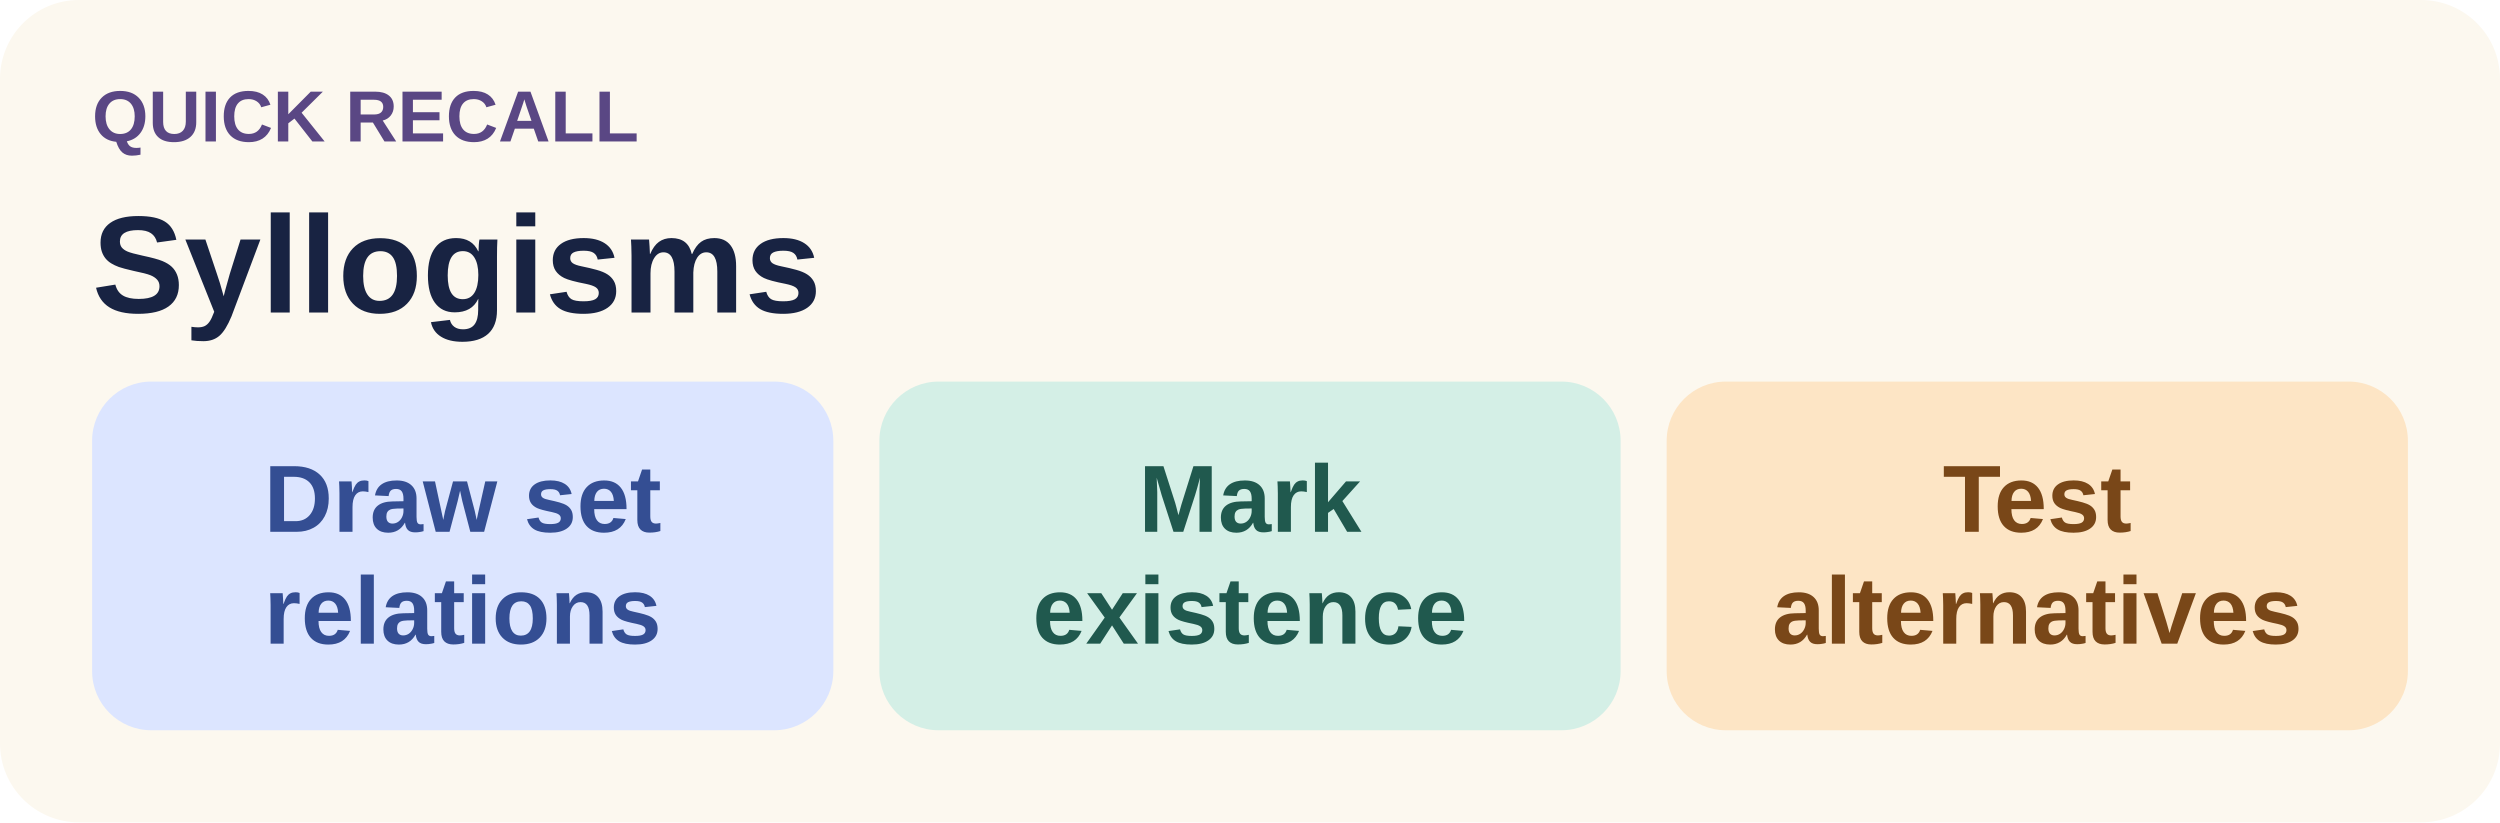
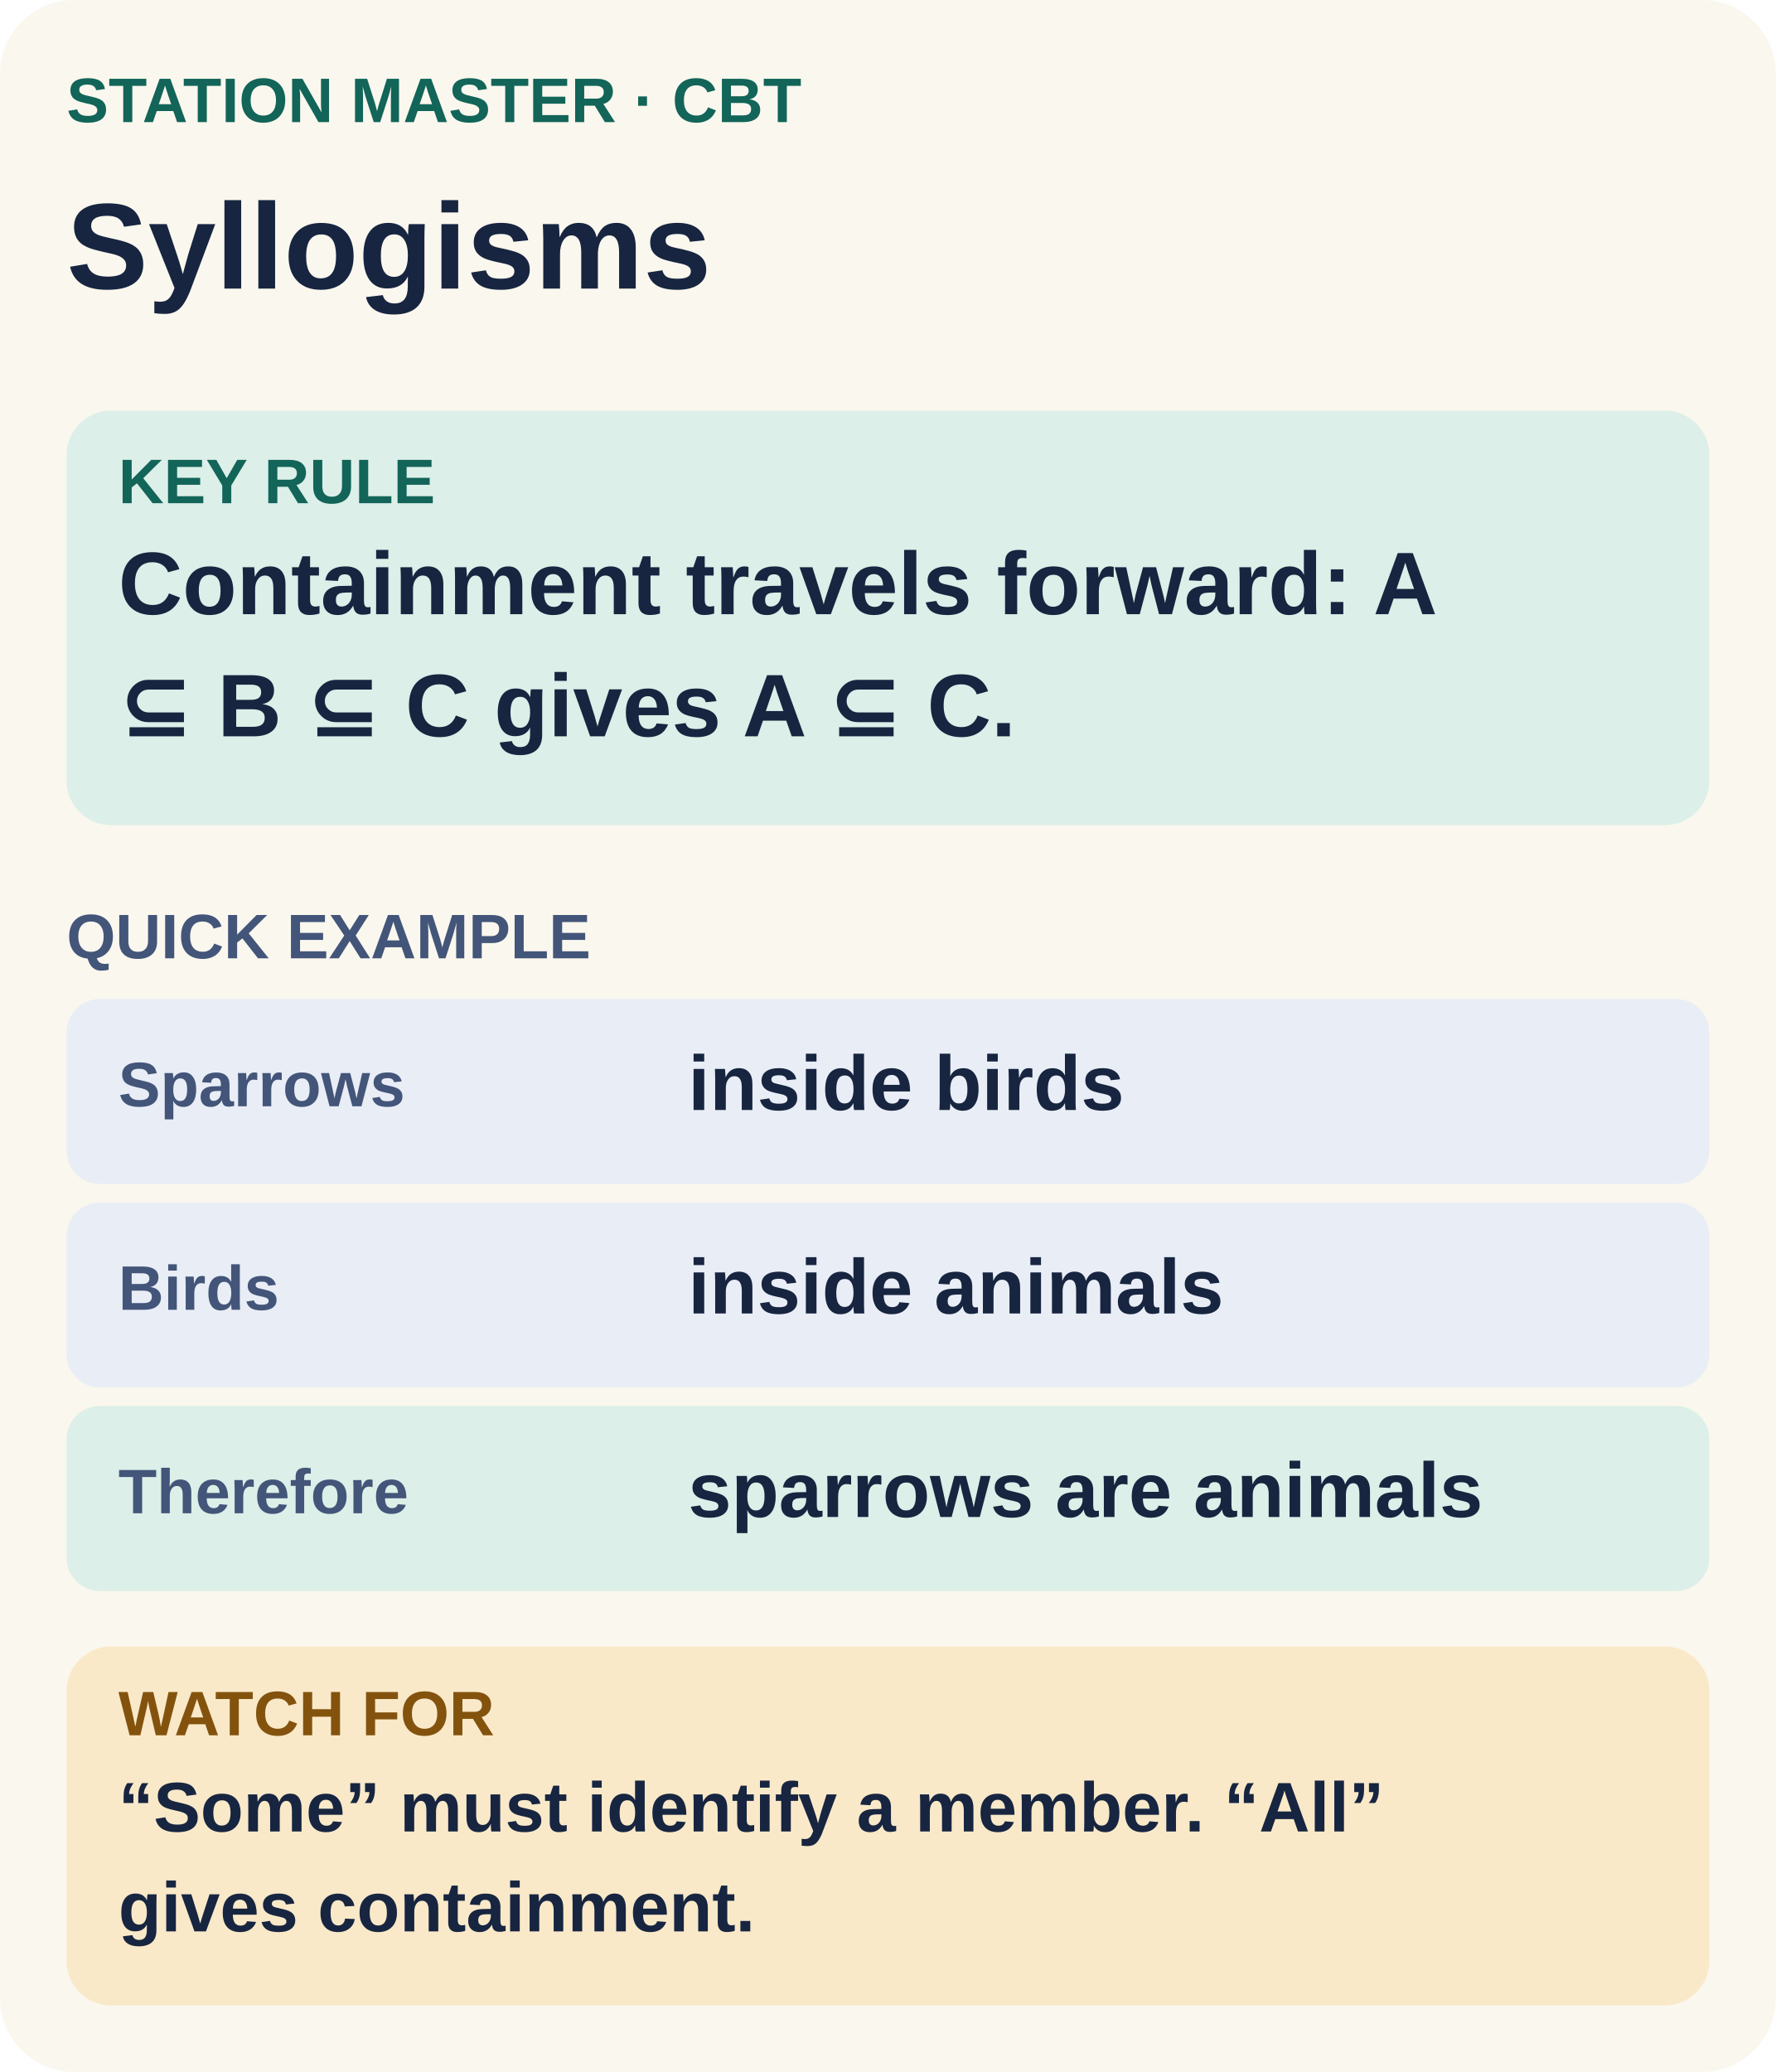
- <svg xmlns="http://www.w3.org/2000/svg" width="760" height="250" viewBox="0 0 760 250" role="img" aria-labelledby="title description">
-   <rect width="100%" height="100%" rx="24" fill="#fcf8ef" />
+ <svg xmlns="http://www.w3.org/2000/svg" width="480" height="560" viewBox="0 0 480 560" role="img" aria-labelledby="title description">
+   <rect x="0" y="0" width="480" height="560" rx="20" fill="#faf7ee" />
  <g font-family="Segoe UI, Arial, sans-serif" font-weight="700">
-     <text x="28" y="43" font-size="22" fill="#5a4784">QUICK RECALL</text>
-     <text x="28" y="95" font-size="42" fill="#182342">Syllogisms</text>
-     <rect x="28" y="116" width="225.333" height="106" rx="18" fill="#dce5ff" />
-     <text x="140.667" y="161.667" font-size="29" fill="#344e93" text-anchor="middle">Draw set</text>
-     <text x="140.667" y="195.667" font-size="29" fill="#344e93" text-anchor="middle">relations</text>
-     <rect x="267.333" y="116" width="225.333" height="106" rx="18" fill="#d4efe6" />
-     <text x="380" y="161.667" font-size="29" fill="#20594e" text-anchor="middle">Mark</text>
-     <text x="380" y="195.667" font-size="29" fill="#20594e" text-anchor="middle">existence</text>
-     <rect x="506.667" y="116" width="225.333" height="106" rx="18" fill="#fde5c5" />
-     <text x="619.333" y="161.667" font-size="29" fill="#794718" text-anchor="middle">Test</text>
-     <text x="619.333" y="195.667" font-size="29" fill="#794718" text-anchor="middle">alternatives</text>
+     <text x="18" y="33" font-size="17" fill="#126558">STATION MASTER  ·  CBT</text>
+     <text x="18" y="78" font-size="33" fill="#172540">Syllogisms</text>
+     <rect x="18" y="111" width="444" height="112" rx="12" fill="#dcefe8" />
+     <text x="32" y="136" font-size="17" fill="#126558">KEY RULE</text>
+     <text x="32" y="166" font-size="24" fill="#172540">Containment travels forward: A</text>
+     <text x="32" y="199" font-size="24" fill="#172540">⊆ B ⊆ C gives A ⊆ C.</text>
+     <text x="18" y="259" font-size="17" fill="#435579">QUICK EXAMPLE</text>
+     <rect x="18" y="270" width="444" height="50" rx="9" fill="#e9edf6" />
+     <text x="32" y="299" font-size="17" fill="#435579">Sparrows</text>
+     <text x="186" y="300" font-size="21" fill="#172540">inside birds</text>
+     <rect x="18" y="325" width="444" height="50" rx="9" fill="#e9edf6" />
+     <text x="32" y="354" font-size="17" fill="#435579">Birds</text>
+     <text x="186" y="355" font-size="21" fill="#172540">inside animals</text>
+     <rect x="18" y="380" width="444" height="50" rx="9" fill="#dcefe8" />
+     <text x="32" y="409" font-size="17" fill="#435579">Therefore</text>
+     <text x="186" y="410" font-size="21" fill="#172540">sparrows are animals</text>
+     <rect x="18" y="445" width="444" height="97" rx="12" fill="#f9e9c9" />
+     <text x="32" y="469" font-size="17" fill="#83530e">WATCH FOR</text>
+     <text x="32" y="495" font-size="19" fill="#172540">“Some” must identify a member. “All”</text>
+     <text x="32" y="522" font-size="19" fill="#172540">gives containment.</text>
  </g>
</svg>
